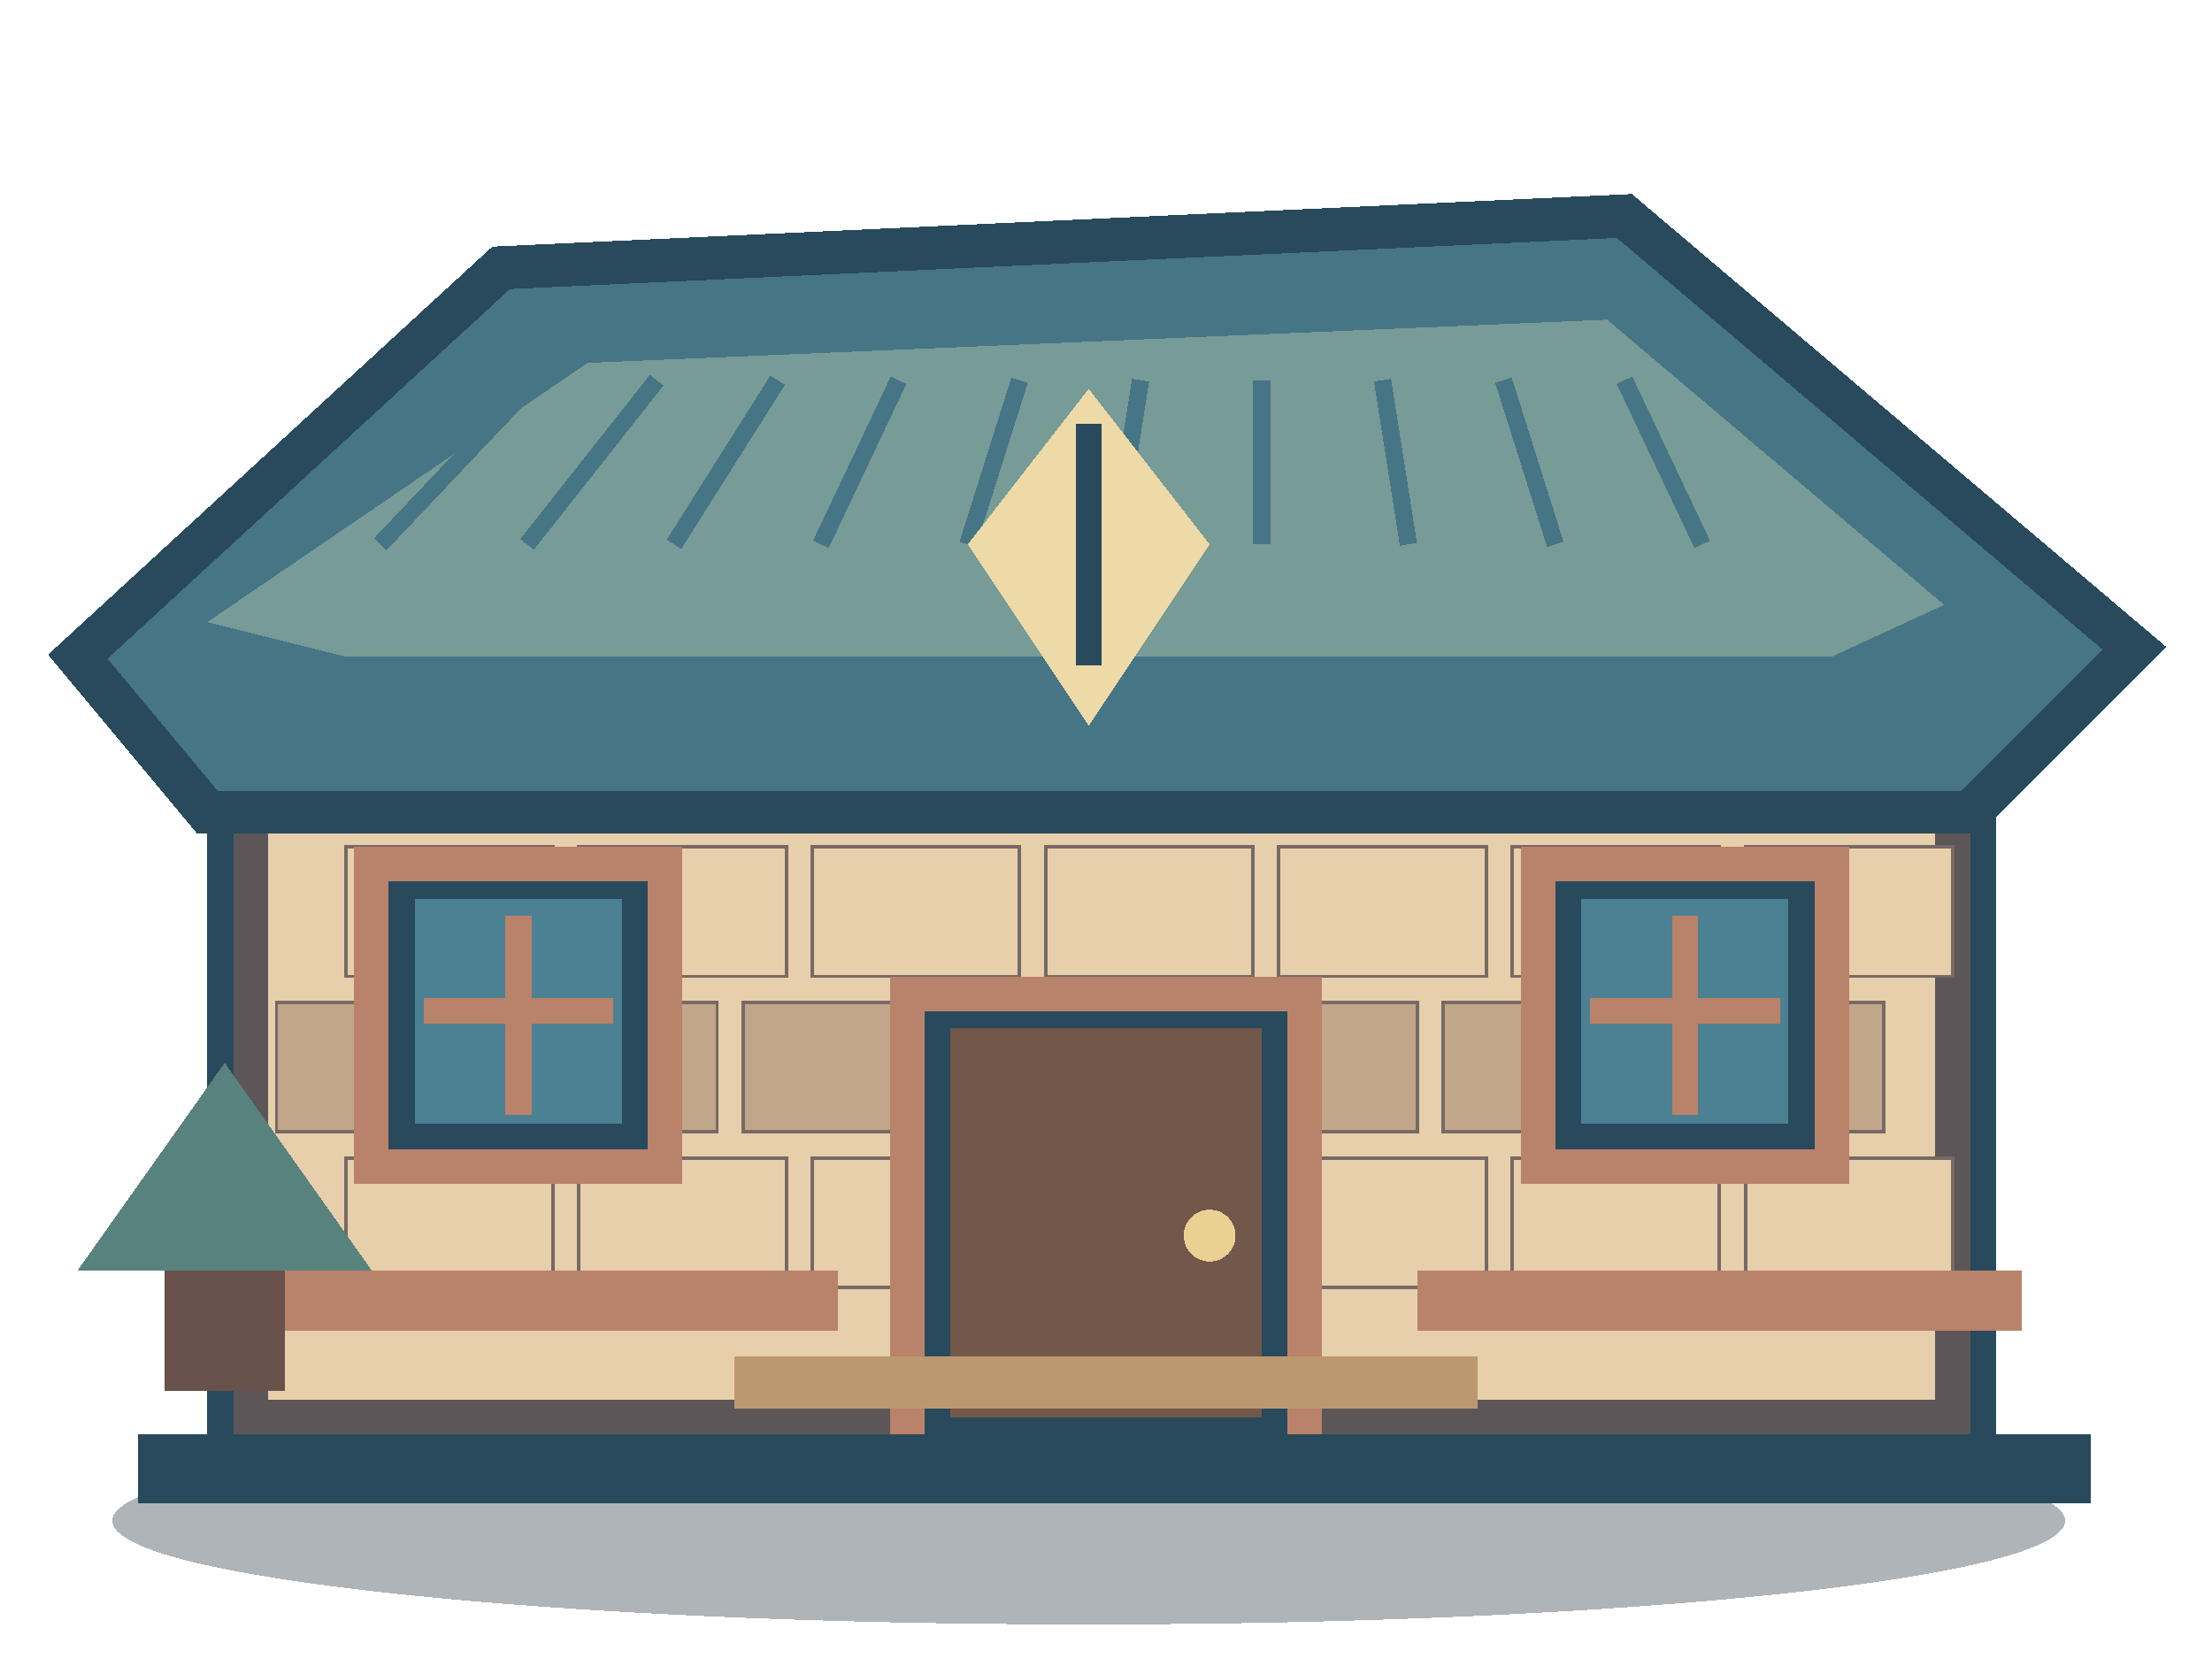
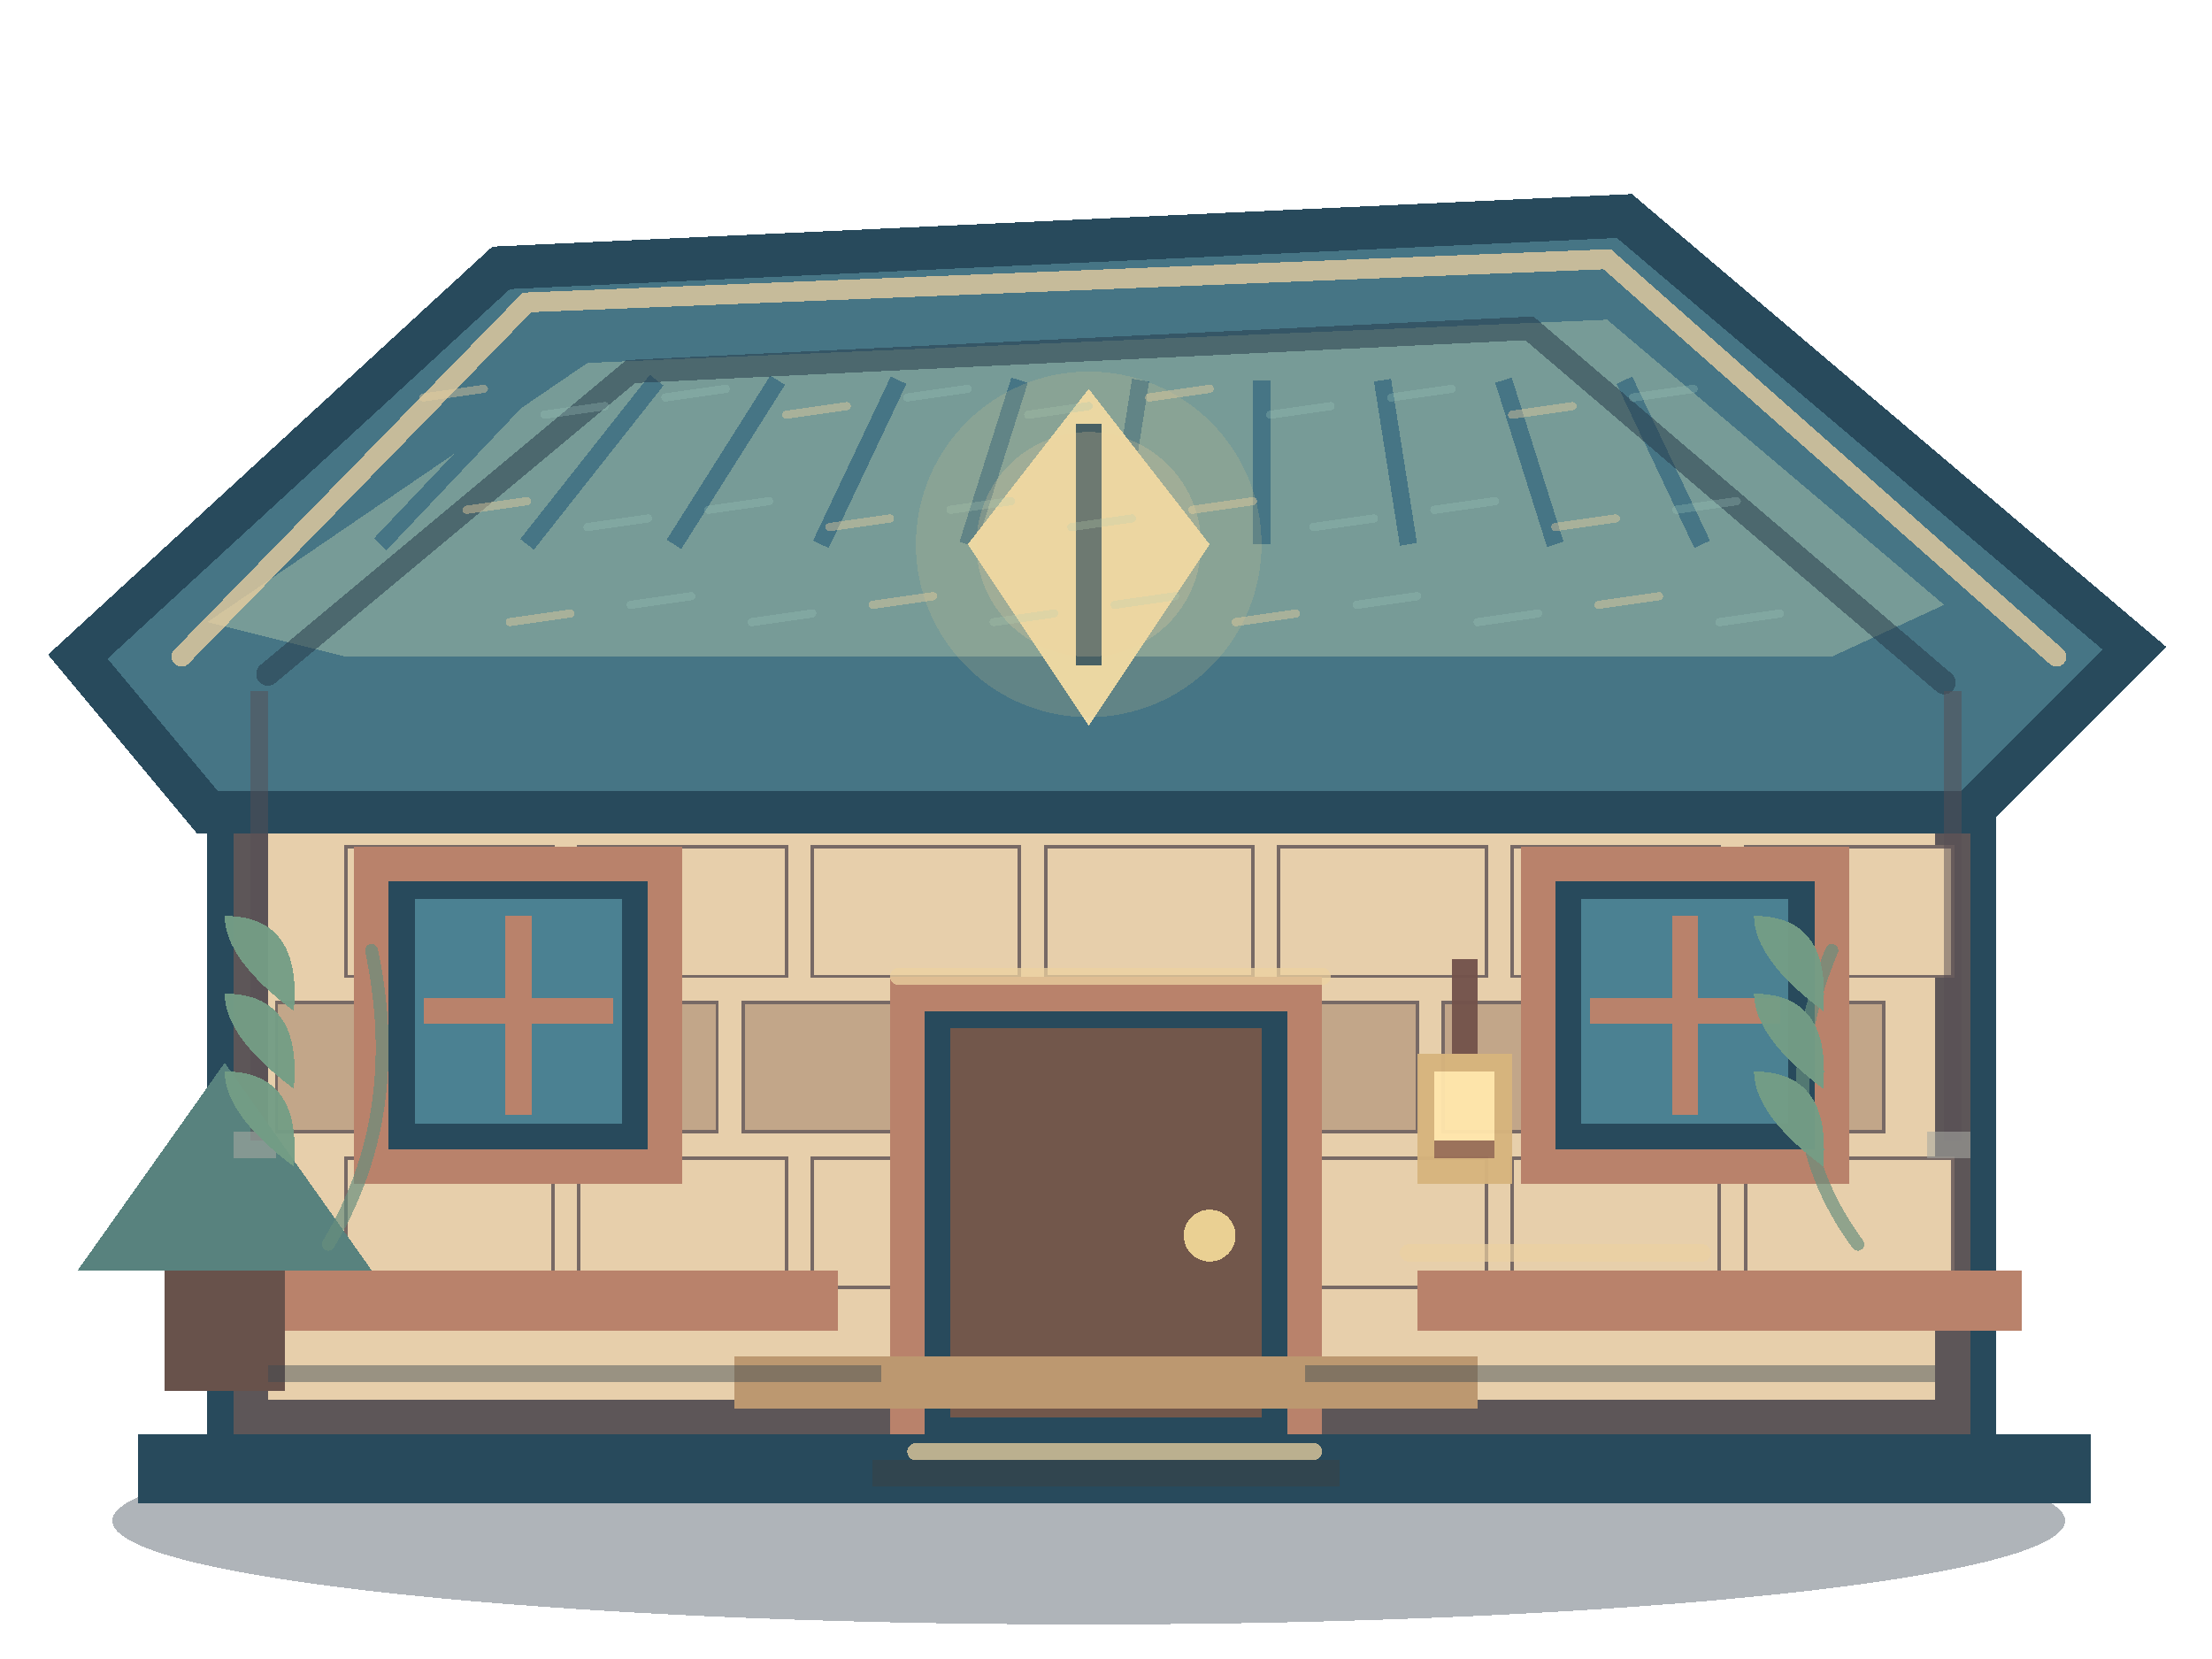
<svg xmlns="http://www.w3.org/2000/svg" width="256" height="192" viewBox="0 0 256 192">
  <defs />
  <g shape-rendering="crispEdges">
    <ellipse cx="126" cy="176" rx="113" ry="12" fill="#152433" opacity=".34" />
    <rect x="24" y="77" width="207" height="90" fill="#284a5c" />
    <rect x="29" y="73" width="197" height="91" fill="#e7cfab" stroke="#5d5658" stroke-width="4" />
    <rect x="32" y="80" width="24" height="15" fill="#c2a689" stroke="#776965" stroke-width="0.4" />
    <rect x="59" y="80" width="24" height="15" fill="#c2a689" stroke="#776965" stroke-width="0.4" />
    <rect x="86" y="80" width="24" height="15" fill="#c2a689" stroke="#776965" stroke-width="0.4" />
    <rect x="113" y="80" width="24" height="15" fill="#c2a689" stroke="#776965" stroke-width="0.4" />
    <rect x="140" y="80" width="24" height="15" fill="#c2a689" stroke="#776965" stroke-width="0.4" />
    <rect x="167" y="80" width="24" height="15" fill="#c2a689" stroke="#776965" stroke-width="0.4" />
    <rect x="194" y="80" width="24" height="15" fill="#c2a689" stroke="#776965" stroke-width="0.4" />
    <rect x="40" y="98" width="24" height="15" fill="#e7cfab" stroke="#776965" stroke-width="0.4" />
    <rect x="67" y="98" width="24" height="15" fill="#e7cfab" stroke="#776965" stroke-width="0.4" />
    <rect x="94" y="98" width="24" height="15" fill="#e7cfab" stroke="#776965" stroke-width="0.4" />
    <rect x="121" y="98" width="24" height="15" fill="#e7cfab" stroke="#776965" stroke-width="0.4" />
    <rect x="148" y="98" width="24" height="15" fill="#e7cfab" stroke="#776965" stroke-width="0.4" />
    <rect x="175" y="98" width="24" height="15" fill="#e7cfab" stroke="#776965" stroke-width="0.4" />
    <rect x="202" y="98" width="24" height="15" fill="#e7cfab" stroke="#776965" stroke-width="0.4" />
    <rect x="32" y="116" width="24" height="15" fill="#c2a689" stroke="#776965" stroke-width="0.4" />
    <rect x="59" y="116" width="24" height="15" fill="#c2a689" stroke="#776965" stroke-width="0.4" />
    <rect x="86" y="116" width="24" height="15" fill="#c2a689" stroke="#776965" stroke-width="0.4" />
    <rect x="113" y="116" width="24" height="15" fill="#c2a689" stroke="#776965" stroke-width="0.4" />
    <rect x="140" y="116" width="24" height="15" fill="#c2a689" stroke="#776965" stroke-width="0.4" />
    <rect x="167" y="116" width="24" height="15" fill="#c2a689" stroke="#776965" stroke-width="0.4" />
    <rect x="194" y="116" width="24" height="15" fill="#c2a689" stroke="#776965" stroke-width="0.4" />
    <rect x="40" y="134" width="24" height="15" fill="#e7cfab" stroke="#776965" stroke-width="0.4" />
    <rect x="67" y="134" width="24" height="15" fill="#e7cfab" stroke="#776965" stroke-width="0.4" />
    <rect x="94" y="134" width="24" height="15" fill="#e7cfab" stroke="#776965" stroke-width="0.4" />
    <rect x="121" y="134" width="24" height="15" fill="#e7cfab" stroke="#776965" stroke-width="0.4" />
    <rect x="148" y="134" width="24" height="15" fill="#e7cfab" stroke="#776965" stroke-width="0.4" />
    <rect x="175" y="134" width="24" height="15" fill="#e7cfab" stroke="#776965" stroke-width="0.4" />
    <rect x="202" y="134" width="24" height="15" fill="#e7cfab" stroke="#776965" stroke-width="0.4" />
    <path d="M9 76L58 31L188 25L247 75L228 94H24Z" fill="#467585" stroke="#284a5c" stroke-width="5" />
    <path d="M24 72L68 42L186 37L225 70L212 76H40Z" fill="#779b97" />
    <path d="M44 63L62 44" fill="none" stroke="#467585" stroke-width="2" />
    <path d="M61 63L76 44" fill="none" stroke="#467585" stroke-width="2" />
    <path d="M78 63L90 44" fill="none" stroke="#467585" stroke-width="2" />
    <path d="M95 63L104 44" fill="none" stroke="#467585" stroke-width="2" />
    <path d="M112 63L118 44" fill="none" stroke="#467585" stroke-width="2" />
    <path d="M129 63L132 44" fill="none" stroke="#467585" stroke-width="2" />
    <path d="M146 63L146 44" fill="none" stroke="#467585" stroke-width="2" />
    <path d="M163 63L160 44" fill="none" stroke="#467585" stroke-width="2" />
    <path d="M180 63L174 44" fill="none" stroke="#467585" stroke-width="2" />
    <path d="M197 63L188 44" fill="none" stroke="#467585" stroke-width="2" />
    <rect x="105" y="115" width="46" height="53" fill="#284a5c" stroke="#b9826b" stroke-width="4" />
    <rect x="110" y="119" width="36" height="45" fill="#72574b" />
    <circle cx="140" cy="143" r="3" fill="#ead093" />
    <rect x="43" y="100" width="34" height="35" fill="#284a5c" stroke="#b9826b" stroke-width="4" />
    <rect x="48" y="104" width="24" height="26" fill="#4b8192" />
    <path d="M60 106L60 129" fill="none" stroke="#b9826b" stroke-width="3" />
    <path d="M49 117L71 117" fill="none" stroke="#b9826b" stroke-width="3" />
    <rect x="178" y="100" width="34" height="35" fill="#284a5c" stroke="#b9826b" stroke-width="4" />
    <rect x="183" y="104" width="24" height="26" fill="#4b8192" />
    <path d="M195 106L195 129" fill="none" stroke="#b9826b" stroke-width="3" />
    <path d="M184 117L206 117" fill="none" stroke="#b9826b" stroke-width="3" />
    <rect x="22" y="147" width="75" height="7" fill="#b9826b" />
    <rect x="164" y="147" width="70" height="7" fill="#b9826b" />
    <rect x="16" y="166" width="226" height="8" fill="#284a5c" />
    <path d="M112 63L126 45L140 63L126 84Z" fill="#eddaa7" />
    <path d="M126 49L126 77" fill="none" stroke="#284a5c" stroke-width="3" />
    <rect x="19" y="138" width="14" height="23" fill="#68524b" />
    <path d="M26 123L9 147L43 147Z" fill="#58827e" />
    <rect x="85" y="157" width="86" height="6" fill="#bc9870" />
+     <g id="deep-pass" opacity=".96">
+       <path d="M21 76L61 35L186 30L238 76" fill="none" stroke="#ecd1a0" stroke-width="2.3" opacity="0.8" stroke-linecap="round" />
+       <path d="M31 78L73 43L177 38L225 79" fill="none" stroke="#263a4b" stroke-width="2.7" opacity="0.55" stroke-linecap="round" />
+       <path d="M49 46l7 -1" fill="none" stroke="#ecd1a0" stroke-width="0.95" opacity="0.43" stroke-linecap="round" />
+       <path d="M63 48l7 -1" fill="none" stroke="#9cc4b8" stroke-width="0.95" opacity="0.3" stroke-linecap="round" />
+       <path d="M77 46l7 -1" fill="none" stroke="#9cc4b8" stroke-width="0.95" opacity="0.3" stroke-linecap="round" />
+       <path d="M91 48l7 -1" fill="none" stroke="#ecd1a0" stroke-width="0.95" opacity="0.43" stroke-linecap="round" />
+       <path d="M105 46l7 -1" fill="none" stroke="#9cc4b8" stroke-width="0.95" opacity="0.3" stroke-linecap="round" />
+       <path d="M119 48l7 -1" fill="none" stroke="#9cc4b8" stroke-width="0.95" opacity="0.3" stroke-linecap="round" />
+       <path d="M133 46l7 -1" fill="none" stroke="#ecd1a0" stroke-width="0.95" opacity="0.43" stroke-linecap="round" />
+       <path d="M147 48l7 -1" fill="none" stroke="#9cc4b8" stroke-width="0.95" opacity="0.3" stroke-linecap="round" />
+       <path d="M161 46l7 -1" fill="none" stroke="#9cc4b8" stroke-width="0.95" opacity="0.3" stroke-linecap="round" />
+       <path d="M175 48l7 -1" fill="none" stroke="#ecd1a0" stroke-width="0.95" opacity="0.43" stroke-linecap="round" />
+       <path d="M189 46l7 -1" fill="none" stroke="#9cc4b8" stroke-width="0.95" opacity="0.3" stroke-linecap="round" />
+       <path d="M54 59l7 -1" fill="none" stroke="#ecd1a0" stroke-width="0.95" opacity="0.43" stroke-linecap="round" />
+       <path d="M68 61l7 -1" fill="none" stroke="#9cc4b8" stroke-width="0.95" opacity="0.3" stroke-linecap="round" />
+       <path d="M82 59l7 -1" fill="none" stroke="#9cc4b8" stroke-width="0.95" opacity="0.3" stroke-linecap="round" />
+       <path d="M96 61l7 -1" fill="none" stroke="#ecd1a0" stroke-width="0.95" opacity="0.43" stroke-linecap="round" />
+       <path d="M110 59l7 -1" fill="none" stroke="#9cc4b8" stroke-width="0.95" opacity="0.3" stroke-linecap="round" />
+       <path d="M124 61l7 -1" fill="none" stroke="#9cc4b8" stroke-width="0.95" opacity="0.3" stroke-linecap="round" />
+       <path d="M138 59l7 -1" fill="none" stroke="#ecd1a0" stroke-width="0.95" opacity="0.43" stroke-linecap="round" />
+       <path d="M152 61l7 -1" fill="none" stroke="#9cc4b8" stroke-width="0.95" opacity="0.3" stroke-linecap="round" />
+       <path d="M166 59l7 -1" fill="none" stroke="#9cc4b8" stroke-width="0.95" opacity="0.3" stroke-linecap="round" />
+       <path d="M180 61l7 -1" fill="none" stroke="#ecd1a0" stroke-width="0.95" opacity="0.43" stroke-linecap="round" />
+       <path d="M194 59l7 -1" fill="none" stroke="#9cc4b8" stroke-width="0.95" opacity="0.3" stroke-linecap="round" />
+       <path d="M59 72l7 -1" fill="none" stroke="#ecd1a0" stroke-width="0.95" opacity="0.43" stroke-linecap="round" />
+       <path d="M73 70l7 -1" fill="none" stroke="#9cc4b8" stroke-width="0.95" opacity="0.3" stroke-linecap="round" />
+       <path d="M87 72l7 -1" fill="none" stroke="#9cc4b8" stroke-width="0.95" opacity="0.3" stroke-linecap="round" />
+       <path d="M101 70l7 -1" fill="none" stroke="#ecd1a0" stroke-width="0.95" opacity="0.43" stroke-linecap="round" />
+       <path d="M115 72l7 -1" fill="none" stroke="#9cc4b8" stroke-width="0.95" opacity="0.3" stroke-linecap="round" />
+       <path d="M129 70l7 -1" fill="none" stroke="#9cc4b8" stroke-width="0.95" opacity="0.3" stroke-linecap="round" />
+       <path d="M143 72l7 -1" fill="none" stroke="#ecd1a0" stroke-width="0.95" opacity="0.43" stroke-linecap="round" />
+       <path d="M157 70l7 -1" fill="none" stroke="#9cc4b8" stroke-width="0.95" opacity="0.3" stroke-linecap="round" />
+       <path d="M171 72l7 -1" fill="none" stroke="#9cc4b8" stroke-width="0.95" opacity="0.3" stroke-linecap="round" />
+       <path d="M185 70l7 -1" fill="none" stroke="#ecd1a0" stroke-width="0.95" opacity="0.43" stroke-linecap="round" />
+       <path d="M199 72l7 -1" fill="none" stroke="#9cc4b8" stroke-width="0.95" opacity="0.3" stroke-linecap="round" />
+       <rect x="31" y="158" width="71" height="2" fill="#3d4a4f" opacity="0.48" />
+       <rect x="151" y="158" width="73" height="2" fill="#3d4a4f" opacity="0.48" />
+       <path d="M104 113H153M106 168H152" fill="none" stroke="#ecd1a0" stroke-width="2" opacity="0.78" stroke-linecap="round" />
+       <rect x="101" y="169" width="54" height="3" fill="#35444b" opacity="0.8" />
+       <rect x="29" y="80" width="2" height="52" fill="#594e54" opacity="0.52" />
+       <rect x="27" y="131" width="5" height="3" fill="#a6a9a2" opacity="0.6" />
+       <rect x="225" y="80" width="2" height="52" fill="#594e54" opacity="0.52" />
+       <rect x="223" y="131" width="5" height="3" fill="#a6a9a2" opacity="0.6" />
+       <path d="M38 144Q47 129 43 110" fill="none" stroke="#678e7c" stroke-width="1.5" opacity="0.7" stroke-linecap="round" />
+       <path d="M34 117q-8 -6 -8 -11q9 0 8 11" fill="#749d85" />
+       <path d="M34 126q-8 -6 -8 -11q9 0 8 11" fill="#749d85" />
+       <path d="M34 135q-8 -6 -8 -11q9 0 8 11" fill="#749d85" />
+       <path d="M215 144Q204 129 212 110" fill="none" stroke="#678e7c" stroke-width="1.5" opacity="0.7" stroke-linecap="round" />
+       <path d="M211 117q-8 -6 -8 -11q9 0 8 11" fill="#749d85" />
+       <path d="M211 126q-8 -6 -8 -11q9 0 8 11" fill="#749d85" />
+       <path d="M211 135q-8 -6 -8 -11q9 0 8 11" fill="#749d85" />
+       <circle cx="126" cy="63" r="20" fill="#e6c98b" opacity="0.18" />
+       <circle cx="126" cy="63" r="13" fill="#ecd1a0" opacity="0.23" />
+       <path d="M163 145L197 145" fill="none" stroke="#ecd1a0" stroke-width="2" opacity="0.7" stroke-linecap="round" />
+       <rect x="168" y="111" width="3" height="14" fill="#73524b" opacity="1" />
+       <rect x="164" y="122" width="11" height="15" fill="#d6b47d" opacity="1" />
+       <rect x="166" y="124" width="7" height="9" fill="#ffe6ac" opacity="1" />
+       <rect x="166" y="132" width="7" height="2" fill="#986e57" opacity="1" />
+     </g>
  </g>
</svg>
